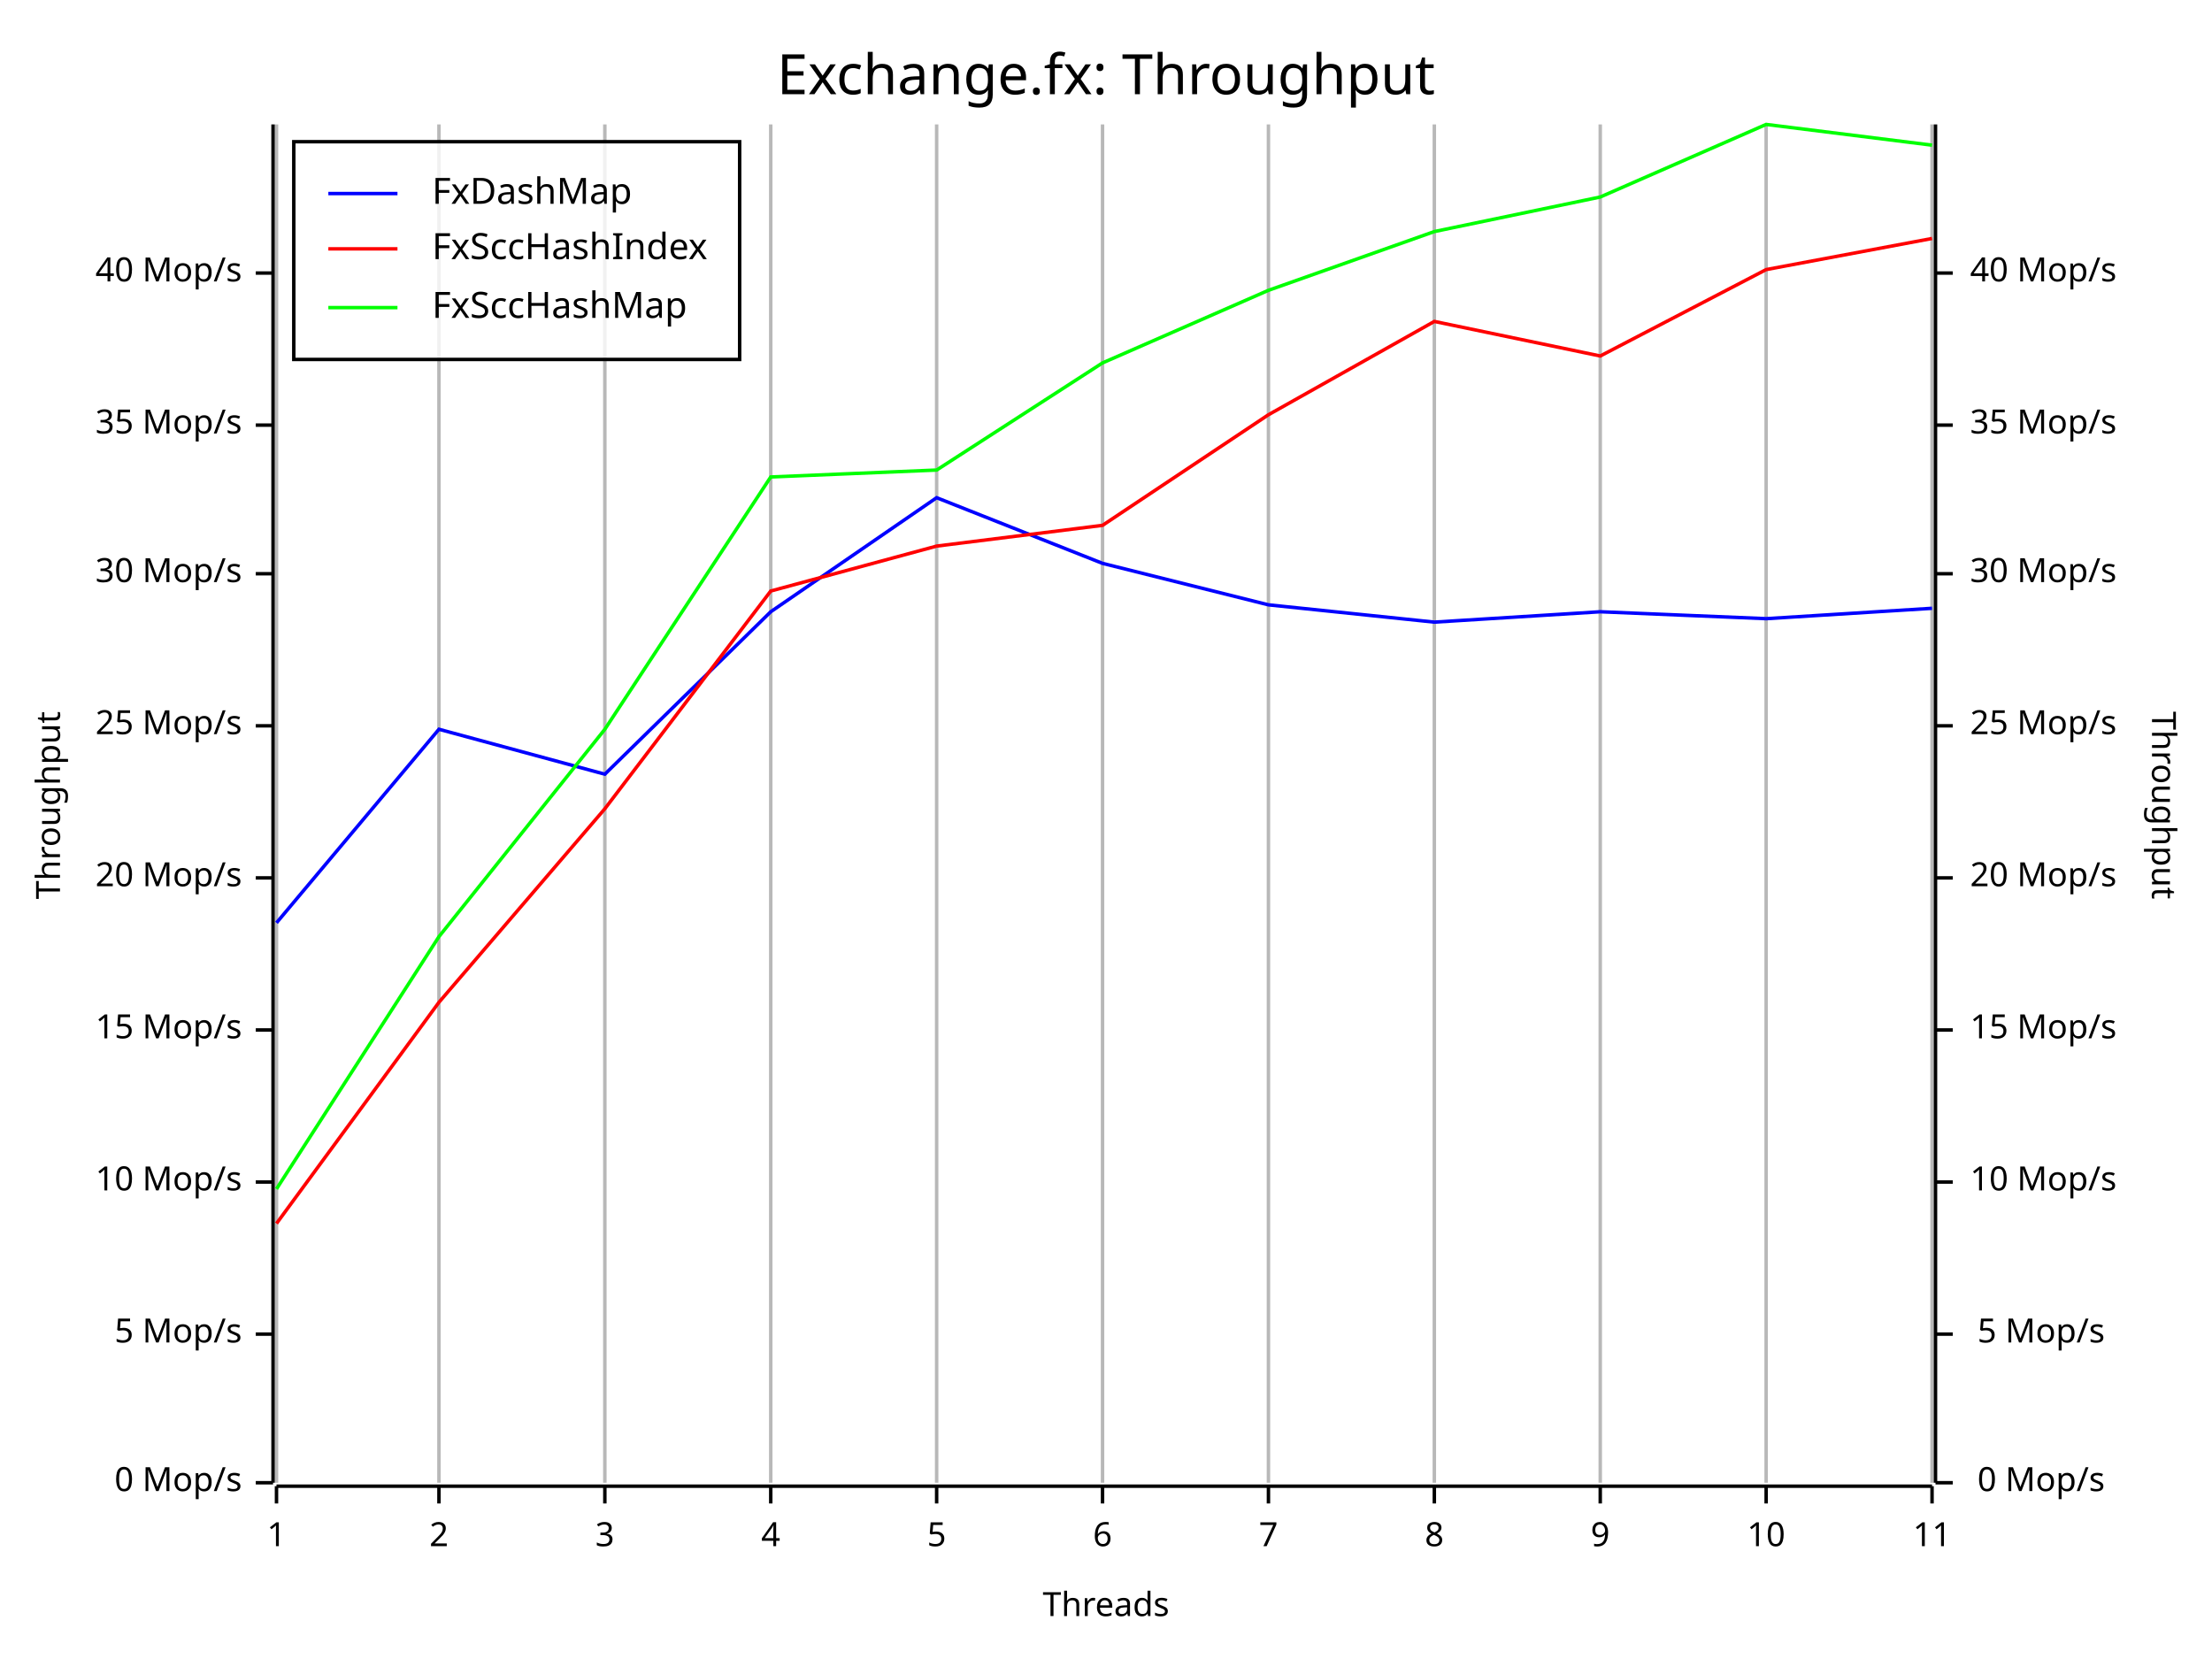
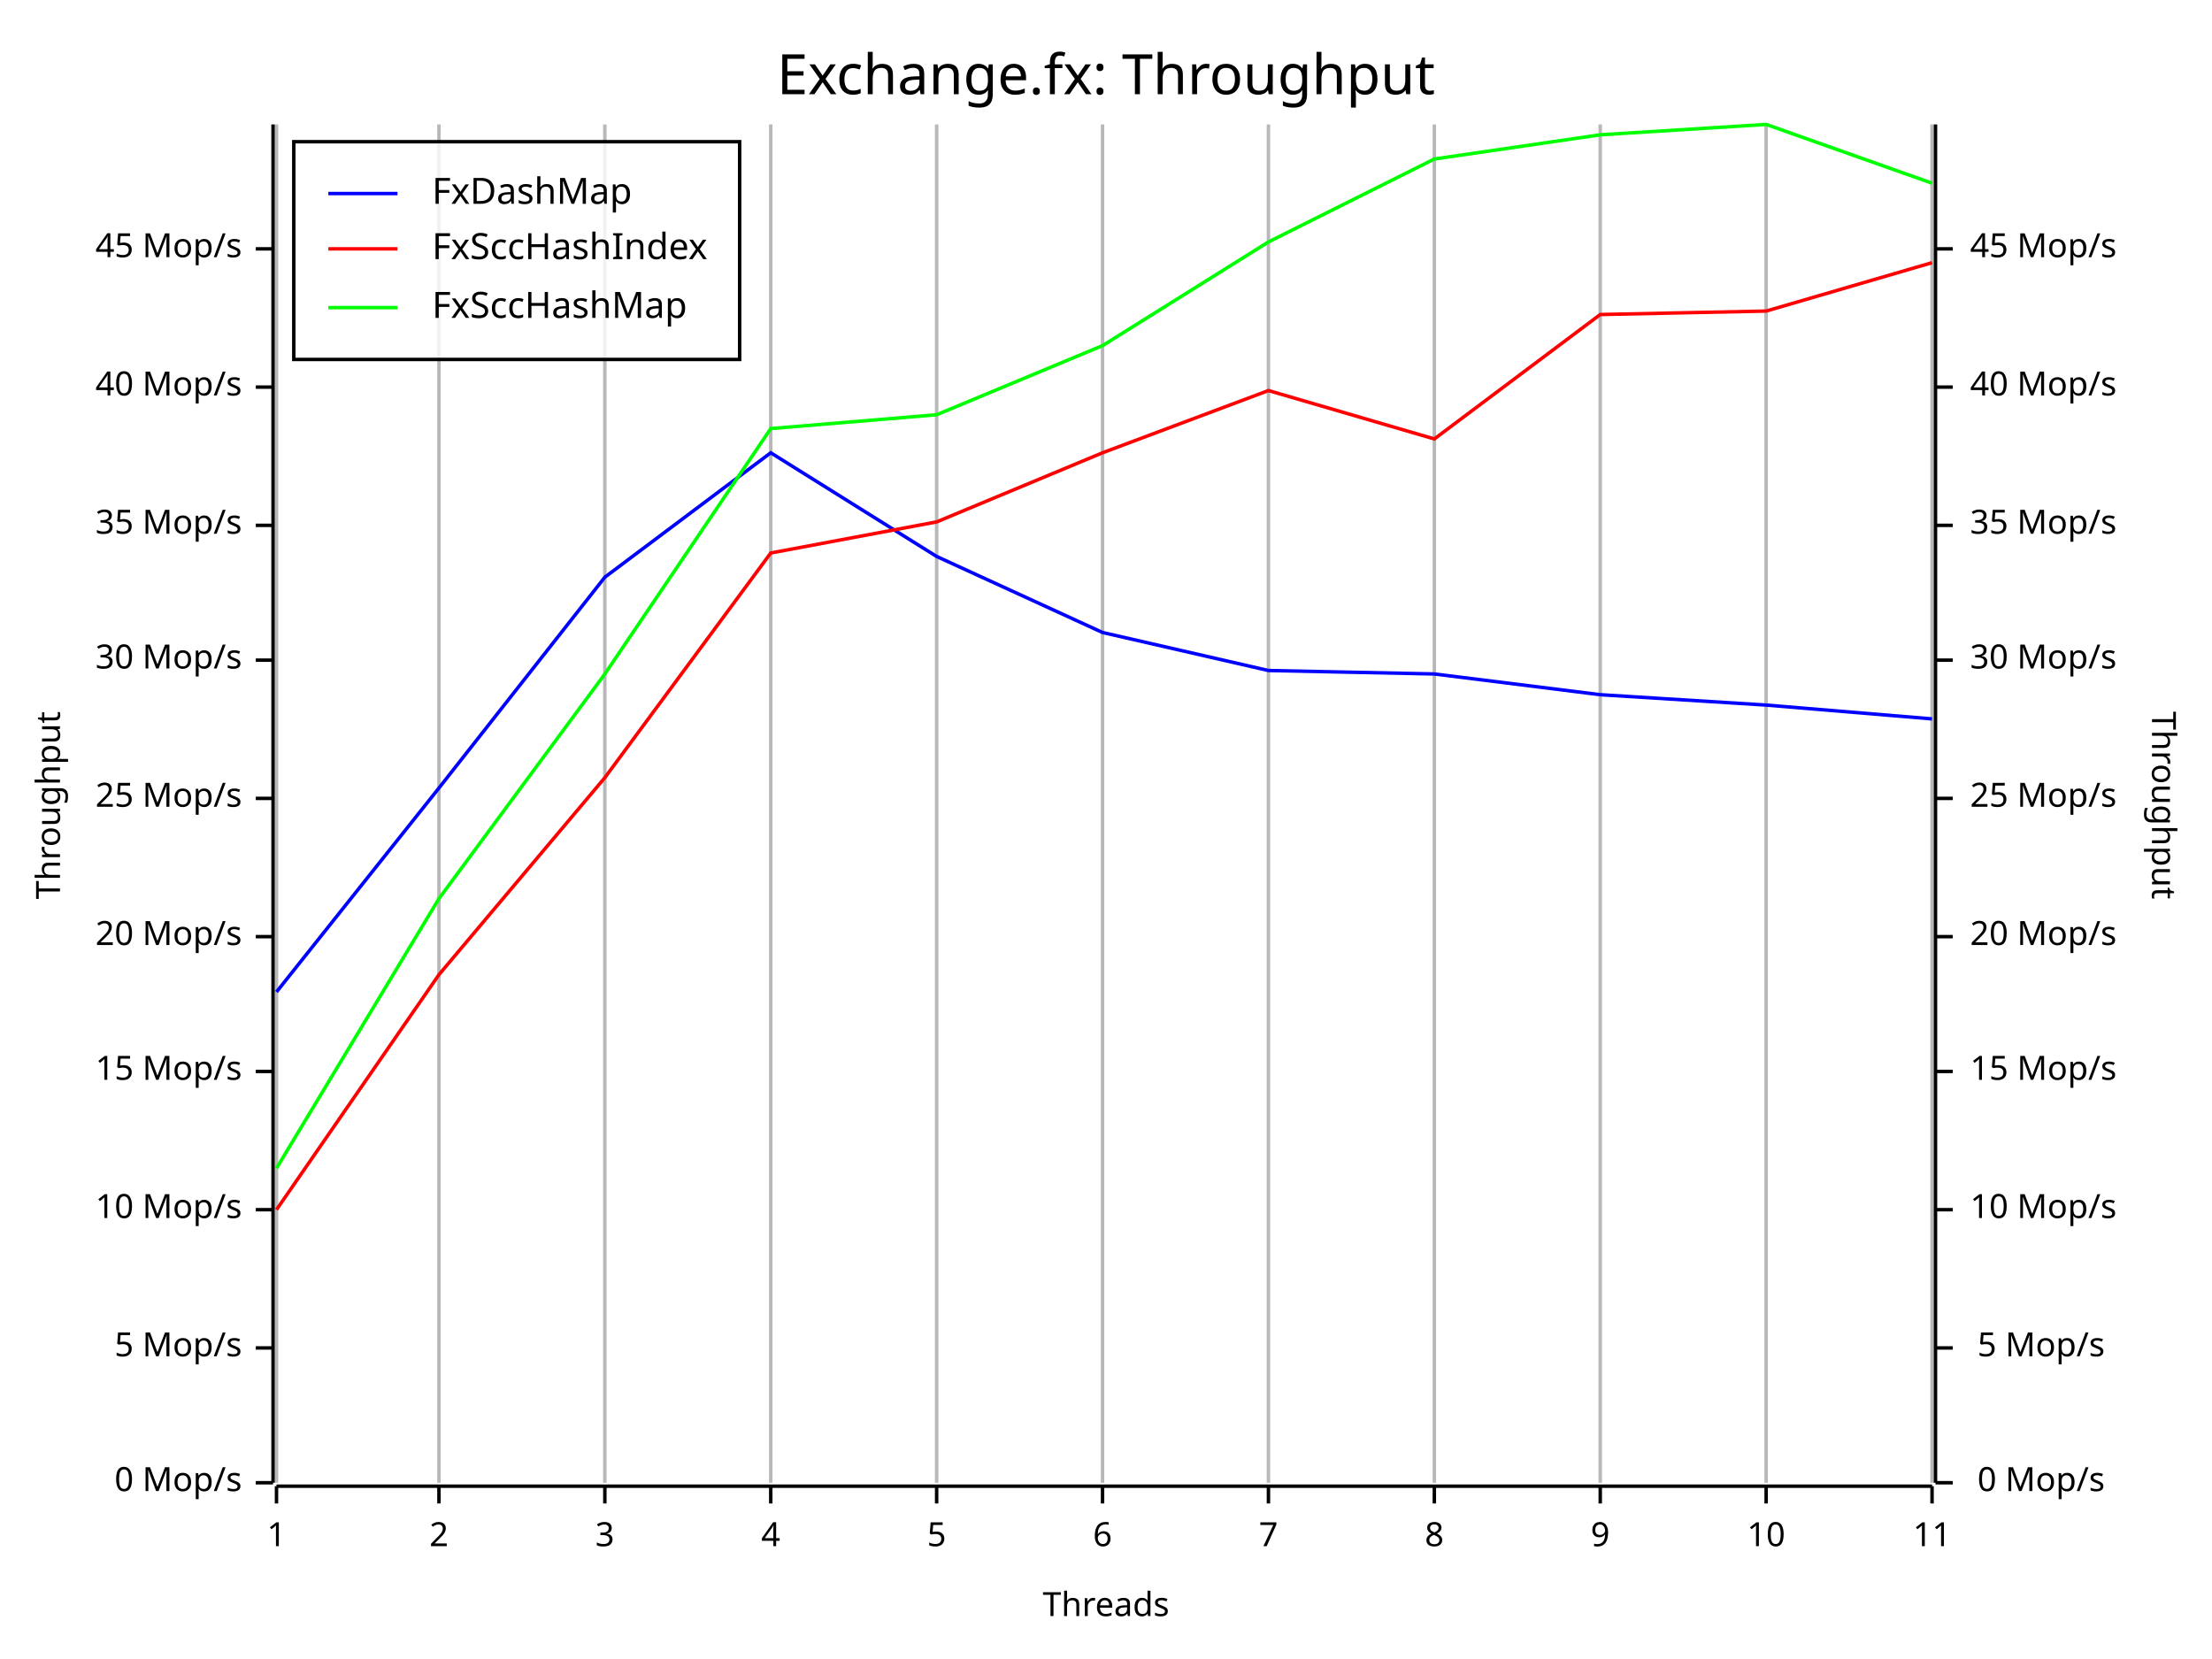
<svg xmlns="http://www.w3.org/2000/svg" width="640" height="480" viewBox="0 0 640 480">
  <rect x="0" y="0" width="640" height="480" opacity="1" fill="#FFFFFF" stroke="none" />
  <text x="320" y="15" dy="0.76em" text-anchor="middle" font-family="Fira Code" font-size="16.129" opacity="1" fill="#000000">
Exchange.fx: Throughput
</text>
  <line opacity="0.1" stroke="#000000" stroke-width="1" x1="80" y1="429" x2="80" y2="36" />
  <line opacity="0.1" stroke="#000000" stroke-width="1" x1="127" y1="429" x2="127" y2="36" />
  <line opacity="0.1" stroke="#000000" stroke-width="1" x1="175" y1="429" x2="175" y2="36" />
  <line opacity="0.1" stroke="#000000" stroke-width="1" x1="223" y1="429" x2="223" y2="36" />
  <line opacity="0.1" stroke="#000000" stroke-width="1" x1="271" y1="429" x2="271" y2="36" />
  <line opacity="0.1" stroke="#000000" stroke-width="1" x1="319" y1="429" x2="319" y2="36" />
  <line opacity="0.1" stroke="#000000" stroke-width="1" x1="367" y1="429" x2="367" y2="36" />
  <line opacity="0.1" stroke="#000000" stroke-width="1" x1="415" y1="429" x2="415" y2="36" />
  <line opacity="0.1" stroke="#000000" stroke-width="1" x1="463" y1="429" x2="463" y2="36" />
  <line opacity="0.1" stroke="#000000" stroke-width="1" x1="511" y1="429" x2="511" y2="36" />
  <line opacity="0.1" stroke="#000000" stroke-width="1" x1="559" y1="429" x2="559" y2="36" />
  <text x="10" y="233" dy="0.76em" text-anchor="middle" font-family="sans-serif" font-size="9.677" opacity="1" fill="#000000" transform="rotate(270, 10, 233)">
Throughput
</text>
  <text x="320" y="470" dy="-0.5ex" text-anchor="middle" font-family="sans-serif" font-size="9.677" opacity="1" fill="#000000">
Threads
</text>
  <text x="630" y="233" dy="0.76em" text-anchor="middle" font-family="sans-serif" font-size="9.677" opacity="1" fill="#000000" transform="rotate(90, 630, 233)">
Throughput
</text>
  <line opacity="0.2" stroke="#000000" stroke-width="1" x1="80" y1="429" x2="80" y2="36" />
  <line opacity="0.2" stroke="#000000" stroke-width="1" x1="127" y1="429" x2="127" y2="36" />
  <line opacity="0.2" stroke="#000000" stroke-width="1" x1="175" y1="429" x2="175" y2="36" />
  <line opacity="0.2" stroke="#000000" stroke-width="1" x1="223" y1="429" x2="223" y2="36" />
  <line opacity="0.2" stroke="#000000" stroke-width="1" x1="271" y1="429" x2="271" y2="36" />
  <line opacity="0.2" stroke="#000000" stroke-width="1" x1="319" y1="429" x2="319" y2="36" />
  <line opacity="0.2" stroke="#000000" stroke-width="1" x1="367" y1="429" x2="367" y2="36" />
  <line opacity="0.2" stroke="#000000" stroke-width="1" x1="415" y1="429" x2="415" y2="36" />
  <line opacity="0.2" stroke="#000000" stroke-width="1" x1="463" y1="429" x2="463" y2="36" />
  <line opacity="0.2" stroke="#000000" stroke-width="1" x1="511" y1="429" x2="511" y2="36" />
  <line opacity="0.2" stroke="#000000" stroke-width="1" x1="559" y1="429" x2="559" y2="36" />
  <polyline fill="none" opacity="1" stroke="#000000" stroke-width="1" points="79,36 79,429 " />
  <text x="70" y="429" dy="0.5ex" text-anchor="end" font-family="sans-serif" font-size="9.677" opacity="1" fill="#000000">
0 Mop/s
</text>
  <polyline fill="none" opacity="1" stroke="#000000" stroke-width="1" points="74,429 79,429 " />
-   <text x="70" y="386" dy="0.5ex" text-anchor="end" font-family="sans-serif" font-size="9.677" opacity="1" fill="#000000">
+   <text x="70" y="390" dy="0.5ex" text-anchor="end" font-family="sans-serif" font-size="9.677" opacity="1" fill="#000000">
5 Mop/s
</text>
-   <polyline fill="none" opacity="1" stroke="#000000" stroke-width="1" points="74,386 79,386 " />
-   <text x="70" y="342" dy="0.5ex" text-anchor="end" font-family="sans-serif" font-size="9.677" opacity="1" fill="#000000">
+   <polyline fill="none" opacity="1" stroke="#000000" stroke-width="1" points="74,390 79,390 " />
+   <text x="70" y="350" dy="0.5ex" text-anchor="end" font-family="sans-serif" font-size="9.677" opacity="1" fill="#000000">
10 Mop/s
</text>
-   <polyline fill="none" opacity="1" stroke="#000000" stroke-width="1" points="74,342 79,342 " />
-   <text x="70" y="298" dy="0.5ex" text-anchor="end" font-family="sans-serif" font-size="9.677" opacity="1" fill="#000000">
+   <polyline fill="none" opacity="1" stroke="#000000" stroke-width="1" points="74,350 79,350 " />
+   <text x="70" y="310" dy="0.5ex" text-anchor="end" font-family="sans-serif" font-size="9.677" opacity="1" fill="#000000">
15 Mop/s
</text>
-   <polyline fill="none" opacity="1" stroke="#000000" stroke-width="1" points="74,298 79,298 " />
-   <text x="70" y="254" dy="0.5ex" text-anchor="end" font-family="sans-serif" font-size="9.677" opacity="1" fill="#000000">
+   <polyline fill="none" opacity="1" stroke="#000000" stroke-width="1" points="74,310 79,310 " />
+   <text x="70" y="271" dy="0.5ex" text-anchor="end" font-family="sans-serif" font-size="9.677" opacity="1" fill="#000000">
20 Mop/s
</text>
-   <polyline fill="none" opacity="1" stroke="#000000" stroke-width="1" points="74,254 79,254 " />
-   <text x="70" y="210" dy="0.5ex" text-anchor="end" font-family="sans-serif" font-size="9.677" opacity="1" fill="#000000">
+   <polyline fill="none" opacity="1" stroke="#000000" stroke-width="1" points="74,271 79,271 " />
+   <text x="70" y="231" dy="0.5ex" text-anchor="end" font-family="sans-serif" font-size="9.677" opacity="1" fill="#000000">
25 Mop/s
</text>
-   <polyline fill="none" opacity="1" stroke="#000000" stroke-width="1" points="74,210 79,210 " />
-   <text x="70" y="166" dy="0.5ex" text-anchor="end" font-family="sans-serif" font-size="9.677" opacity="1" fill="#000000">
+   <polyline fill="none" opacity="1" stroke="#000000" stroke-width="1" points="74,231 79,231 " />
+   <text x="70" y="191" dy="0.5ex" text-anchor="end" font-family="sans-serif" font-size="9.677" opacity="1" fill="#000000">
30 Mop/s
</text>
-   <polyline fill="none" opacity="1" stroke="#000000" stroke-width="1" points="74,166 79,166 " />
-   <text x="70" y="123" dy="0.5ex" text-anchor="end" font-family="sans-serif" font-size="9.677" opacity="1" fill="#000000">
+   <polyline fill="none" opacity="1" stroke="#000000" stroke-width="1" points="74,191 79,191 " />
+   <text x="70" y="152" dy="0.5ex" text-anchor="end" font-family="sans-serif" font-size="9.677" opacity="1" fill="#000000">
35 Mop/s
</text>
-   <polyline fill="none" opacity="1" stroke="#000000" stroke-width="1" points="74,123 79,123 " />
-   <text x="70" y="79" dy="0.5ex" text-anchor="end" font-family="sans-serif" font-size="9.677" opacity="1" fill="#000000">
+   <polyline fill="none" opacity="1" stroke="#000000" stroke-width="1" points="74,152 79,152 " />
+   <text x="70" y="112" dy="0.5ex" text-anchor="end" font-family="sans-serif" font-size="9.677" opacity="1" fill="#000000">
40 Mop/s
</text>
-   <polyline fill="none" opacity="1" stroke="#000000" stroke-width="1" points="74,79 79,79 " />
+   <polyline fill="none" opacity="1" stroke="#000000" stroke-width="1" points="74,112 79,112 " />
+   <text x="70" y="72" dy="0.5ex" text-anchor="end" font-family="sans-serif" font-size="9.677" opacity="1" fill="#000000">
+ 45 Mop/s
+ </text>
+   <polyline fill="none" opacity="1" stroke="#000000" stroke-width="1" points="74,72 79,72 " />
  <polyline fill="none" opacity="1" stroke="#000000" stroke-width="1" points="80,430 559,430 " />
  <text x="80" y="440" dy="0.76em" text-anchor="middle" font-family="sans-serif" font-size="9.677" opacity="1" fill="#000000">
1
</text>
  <polyline fill="none" opacity="1" stroke="#000000" stroke-width="1" points="80,430 80,435 " />
  <text x="127" y="440" dy="0.76em" text-anchor="middle" font-family="sans-serif" font-size="9.677" opacity="1" fill="#000000">
2
</text>
  <polyline fill="none" opacity="1" stroke="#000000" stroke-width="1" points="127,430 127,435 " />
  <text x="175" y="440" dy="0.76em" text-anchor="middle" font-family="sans-serif" font-size="9.677" opacity="1" fill="#000000">
3
</text>
  <polyline fill="none" opacity="1" stroke="#000000" stroke-width="1" points="175,430 175,435 " />
  <text x="223" y="440" dy="0.76em" text-anchor="middle" font-family="sans-serif" font-size="9.677" opacity="1" fill="#000000">
4
</text>
  <polyline fill="none" opacity="1" stroke="#000000" stroke-width="1" points="223,430 223,435 " />
  <text x="271" y="440" dy="0.76em" text-anchor="middle" font-family="sans-serif" font-size="9.677" opacity="1" fill="#000000">
5
</text>
  <polyline fill="none" opacity="1" stroke="#000000" stroke-width="1" points="271,430 271,435 " />
  <text x="319" y="440" dy="0.76em" text-anchor="middle" font-family="sans-serif" font-size="9.677" opacity="1" fill="#000000">
6
</text>
  <polyline fill="none" opacity="1" stroke="#000000" stroke-width="1" points="319,430 319,435 " />
  <text x="367" y="440" dy="0.76em" text-anchor="middle" font-family="sans-serif" font-size="9.677" opacity="1" fill="#000000">
7
</text>
  <polyline fill="none" opacity="1" stroke="#000000" stroke-width="1" points="367,430 367,435 " />
  <text x="415" y="440" dy="0.76em" text-anchor="middle" font-family="sans-serif" font-size="9.677" opacity="1" fill="#000000">
8
</text>
  <polyline fill="none" opacity="1" stroke="#000000" stroke-width="1" points="415,430 415,435 " />
  <text x="463" y="440" dy="0.76em" text-anchor="middle" font-family="sans-serif" font-size="9.677" opacity="1" fill="#000000">
9
</text>
  <polyline fill="none" opacity="1" stroke="#000000" stroke-width="1" points="463,430 463,435 " />
  <text x="511" y="440" dy="0.76em" text-anchor="middle" font-family="sans-serif" font-size="9.677" opacity="1" fill="#000000">
10
</text>
  <polyline fill="none" opacity="1" stroke="#000000" stroke-width="1" points="511,430 511,435 " />
  <text x="559" y="440" dy="0.76em" text-anchor="middle" font-family="sans-serif" font-size="9.677" opacity="1" fill="#000000">
11
</text>
  <polyline fill="none" opacity="1" stroke="#000000" stroke-width="1" points="559,430 559,435 " />
  <polyline fill="none" opacity="1" stroke="#000000" stroke-width="1" points="560,36 560,429 " />
  <text x="609" y="429" dy="0.5ex" text-anchor="end" font-family="sans-serif" font-size="9.677" opacity="1" fill="#000000">
0 Mop/s
</text>
  <polyline fill="none" opacity="1" stroke="#000000" stroke-width="1" points="560,429 565,429 " />
-   <text x="609" y="386" dy="0.5ex" text-anchor="end" font-family="sans-serif" font-size="9.677" opacity="1" fill="#000000">
+   <text x="609" y="390" dy="0.5ex" text-anchor="end" font-family="sans-serif" font-size="9.677" opacity="1" fill="#000000">
5 Mop/s
</text>
-   <polyline fill="none" opacity="1" stroke="#000000" stroke-width="1" points="560,386 565,386 " />
-   <text x="570" y="342" dy="0.5ex" text-anchor="start" font-family="sans-serif" font-size="9.677" opacity="1" fill="#000000">
+   <polyline fill="none" opacity="1" stroke="#000000" stroke-width="1" points="560,390 565,390 " />
+   <text x="570" y="350" dy="0.5ex" text-anchor="start" font-family="sans-serif" font-size="9.677" opacity="1" fill="#000000">
10 Mop/s
</text>
-   <polyline fill="none" opacity="1" stroke="#000000" stroke-width="1" points="560,342 565,342 " />
-   <text x="570" y="298" dy="0.5ex" text-anchor="start" font-family="sans-serif" font-size="9.677" opacity="1" fill="#000000">
+   <polyline fill="none" opacity="1" stroke="#000000" stroke-width="1" points="560,350 565,350 " />
+   <text x="570" y="310" dy="0.5ex" text-anchor="start" font-family="sans-serif" font-size="9.677" opacity="1" fill="#000000">
15 Mop/s
</text>
-   <polyline fill="none" opacity="1" stroke="#000000" stroke-width="1" points="560,298 565,298 " />
-   <text x="570" y="254" dy="0.5ex" text-anchor="start" font-family="sans-serif" font-size="9.677" opacity="1" fill="#000000">
+   <polyline fill="none" opacity="1" stroke="#000000" stroke-width="1" points="560,310 565,310 " />
+   <text x="570" y="271" dy="0.5ex" text-anchor="start" font-family="sans-serif" font-size="9.677" opacity="1" fill="#000000">
20 Mop/s
</text>
-   <polyline fill="none" opacity="1" stroke="#000000" stroke-width="1" points="560,254 565,254 " />
-   <text x="570" y="210" dy="0.5ex" text-anchor="start" font-family="sans-serif" font-size="9.677" opacity="1" fill="#000000">
+   <polyline fill="none" opacity="1" stroke="#000000" stroke-width="1" points="560,271 565,271 " />
+   <text x="570" y="231" dy="0.5ex" text-anchor="start" font-family="sans-serif" font-size="9.677" opacity="1" fill="#000000">
25 Mop/s
</text>
-   <polyline fill="none" opacity="1" stroke="#000000" stroke-width="1" points="560,210 565,210 " />
-   <text x="570" y="166" dy="0.5ex" text-anchor="start" font-family="sans-serif" font-size="9.677" opacity="1" fill="#000000">
+   <polyline fill="none" opacity="1" stroke="#000000" stroke-width="1" points="560,231 565,231 " />
+   <text x="570" y="191" dy="0.5ex" text-anchor="start" font-family="sans-serif" font-size="9.677" opacity="1" fill="#000000">
30 Mop/s
</text>
-   <polyline fill="none" opacity="1" stroke="#000000" stroke-width="1" points="560,166 565,166 " />
-   <text x="570" y="123" dy="0.5ex" text-anchor="start" font-family="sans-serif" font-size="9.677" opacity="1" fill="#000000">
+   <polyline fill="none" opacity="1" stroke="#000000" stroke-width="1" points="560,191 565,191 " />
+   <text x="570" y="152" dy="0.5ex" text-anchor="start" font-family="sans-serif" font-size="9.677" opacity="1" fill="#000000">
35 Mop/s
</text>
-   <polyline fill="none" opacity="1" stroke="#000000" stroke-width="1" points="560,123 565,123 " />
-   <text x="570" y="79" dy="0.5ex" text-anchor="start" font-family="sans-serif" font-size="9.677" opacity="1" fill="#000000">
+   <polyline fill="none" opacity="1" stroke="#000000" stroke-width="1" points="560,152 565,152 " />
+   <text x="570" y="112" dy="0.5ex" text-anchor="start" font-family="sans-serif" font-size="9.677" opacity="1" fill="#000000">
40 Mop/s
</text>
-   <polyline fill="none" opacity="1" stroke="#000000" stroke-width="1" points="560,79 565,79 " />
-   <polyline fill="none" opacity="1" stroke="#0000FF" stroke-width="1" points="80,267 127,211 175,224 223,177 271,144 319,163 367,175 415,180 463,177 511,179 559,176 " />
-   <polyline fill="none" opacity="1" stroke="#FF0000" stroke-width="1" points="80,354 127,290 175,234 223,171 271,158 319,152 367,120 415,93 463,103 511,78 559,69 " />
-   <polyline fill="none" opacity="1" stroke="#00FF00" stroke-width="1" points="80,344 127,271 175,211 223,138 271,136 319,105 367,84 415,67 463,57 511,36 559,42 " />
+   <polyline fill="none" opacity="1" stroke="#000000" stroke-width="1" points="560,112 565,112 " />
+   <text x="570" y="72" dy="0.5ex" text-anchor="start" font-family="sans-serif" font-size="9.677" opacity="1" fill="#000000">
+ 45 Mop/s
+ </text>
+   <polyline fill="none" opacity="1" stroke="#000000" stroke-width="1" points="560,72 565,72 " />
+   <polyline fill="none" opacity="1" stroke="#0000FF" stroke-width="1" points="80,287 127,228 175,167 223,131 271,161 319,183 367,194 415,195 463,201 511,204 559,208 " />
+   <polyline fill="none" opacity="1" stroke="#FF0000" stroke-width="1" points="80,350 127,282 175,225 223,160 271,151 319,131 367,113 415,127 463,91 511,90 559,76 " />
+   <polyline fill="none" opacity="1" stroke="#00FF00" stroke-width="1" points="80,338 127,260 175,195 223,124 271,120 319,100 367,70 415,46 463,39 511,36 559,53 " />
  <rect x="85" y="41" width="129" height="63" opacity="0.8" fill="#FFFFFF" stroke="none" />
  <rect x="85" y="41" width="129" height="63" opacity="1" fill="none" stroke="#000000" />
  <text x="125" y="51" dy="0.76em" text-anchor="start" font-family="Fira Code" font-size="10.484" opacity="1" fill="#000000">
FxDashMap
</text>
  <text x="125" y="67" dy="0.76em" text-anchor="start" font-family="Fira Code" font-size="10.484" opacity="1" fill="#000000">
FxSccHashIndex
</text>
  <text x="125" y="84" dy="0.76em" text-anchor="start" font-family="Fira Code" font-size="10.484" opacity="1" fill="#000000">
FxSccHashMap
</text>
  <polyline fill="none" opacity="1" stroke="#0000FF" stroke-width="1" points="95,56 115,56 " />
  <polyline fill="none" opacity="1" stroke="#FF0000" stroke-width="1" points="95,72 115,72 " />
  <polyline fill="none" opacity="1" stroke="#00FF00" stroke-width="1" points="95,89 115,89 " />
</svg>
